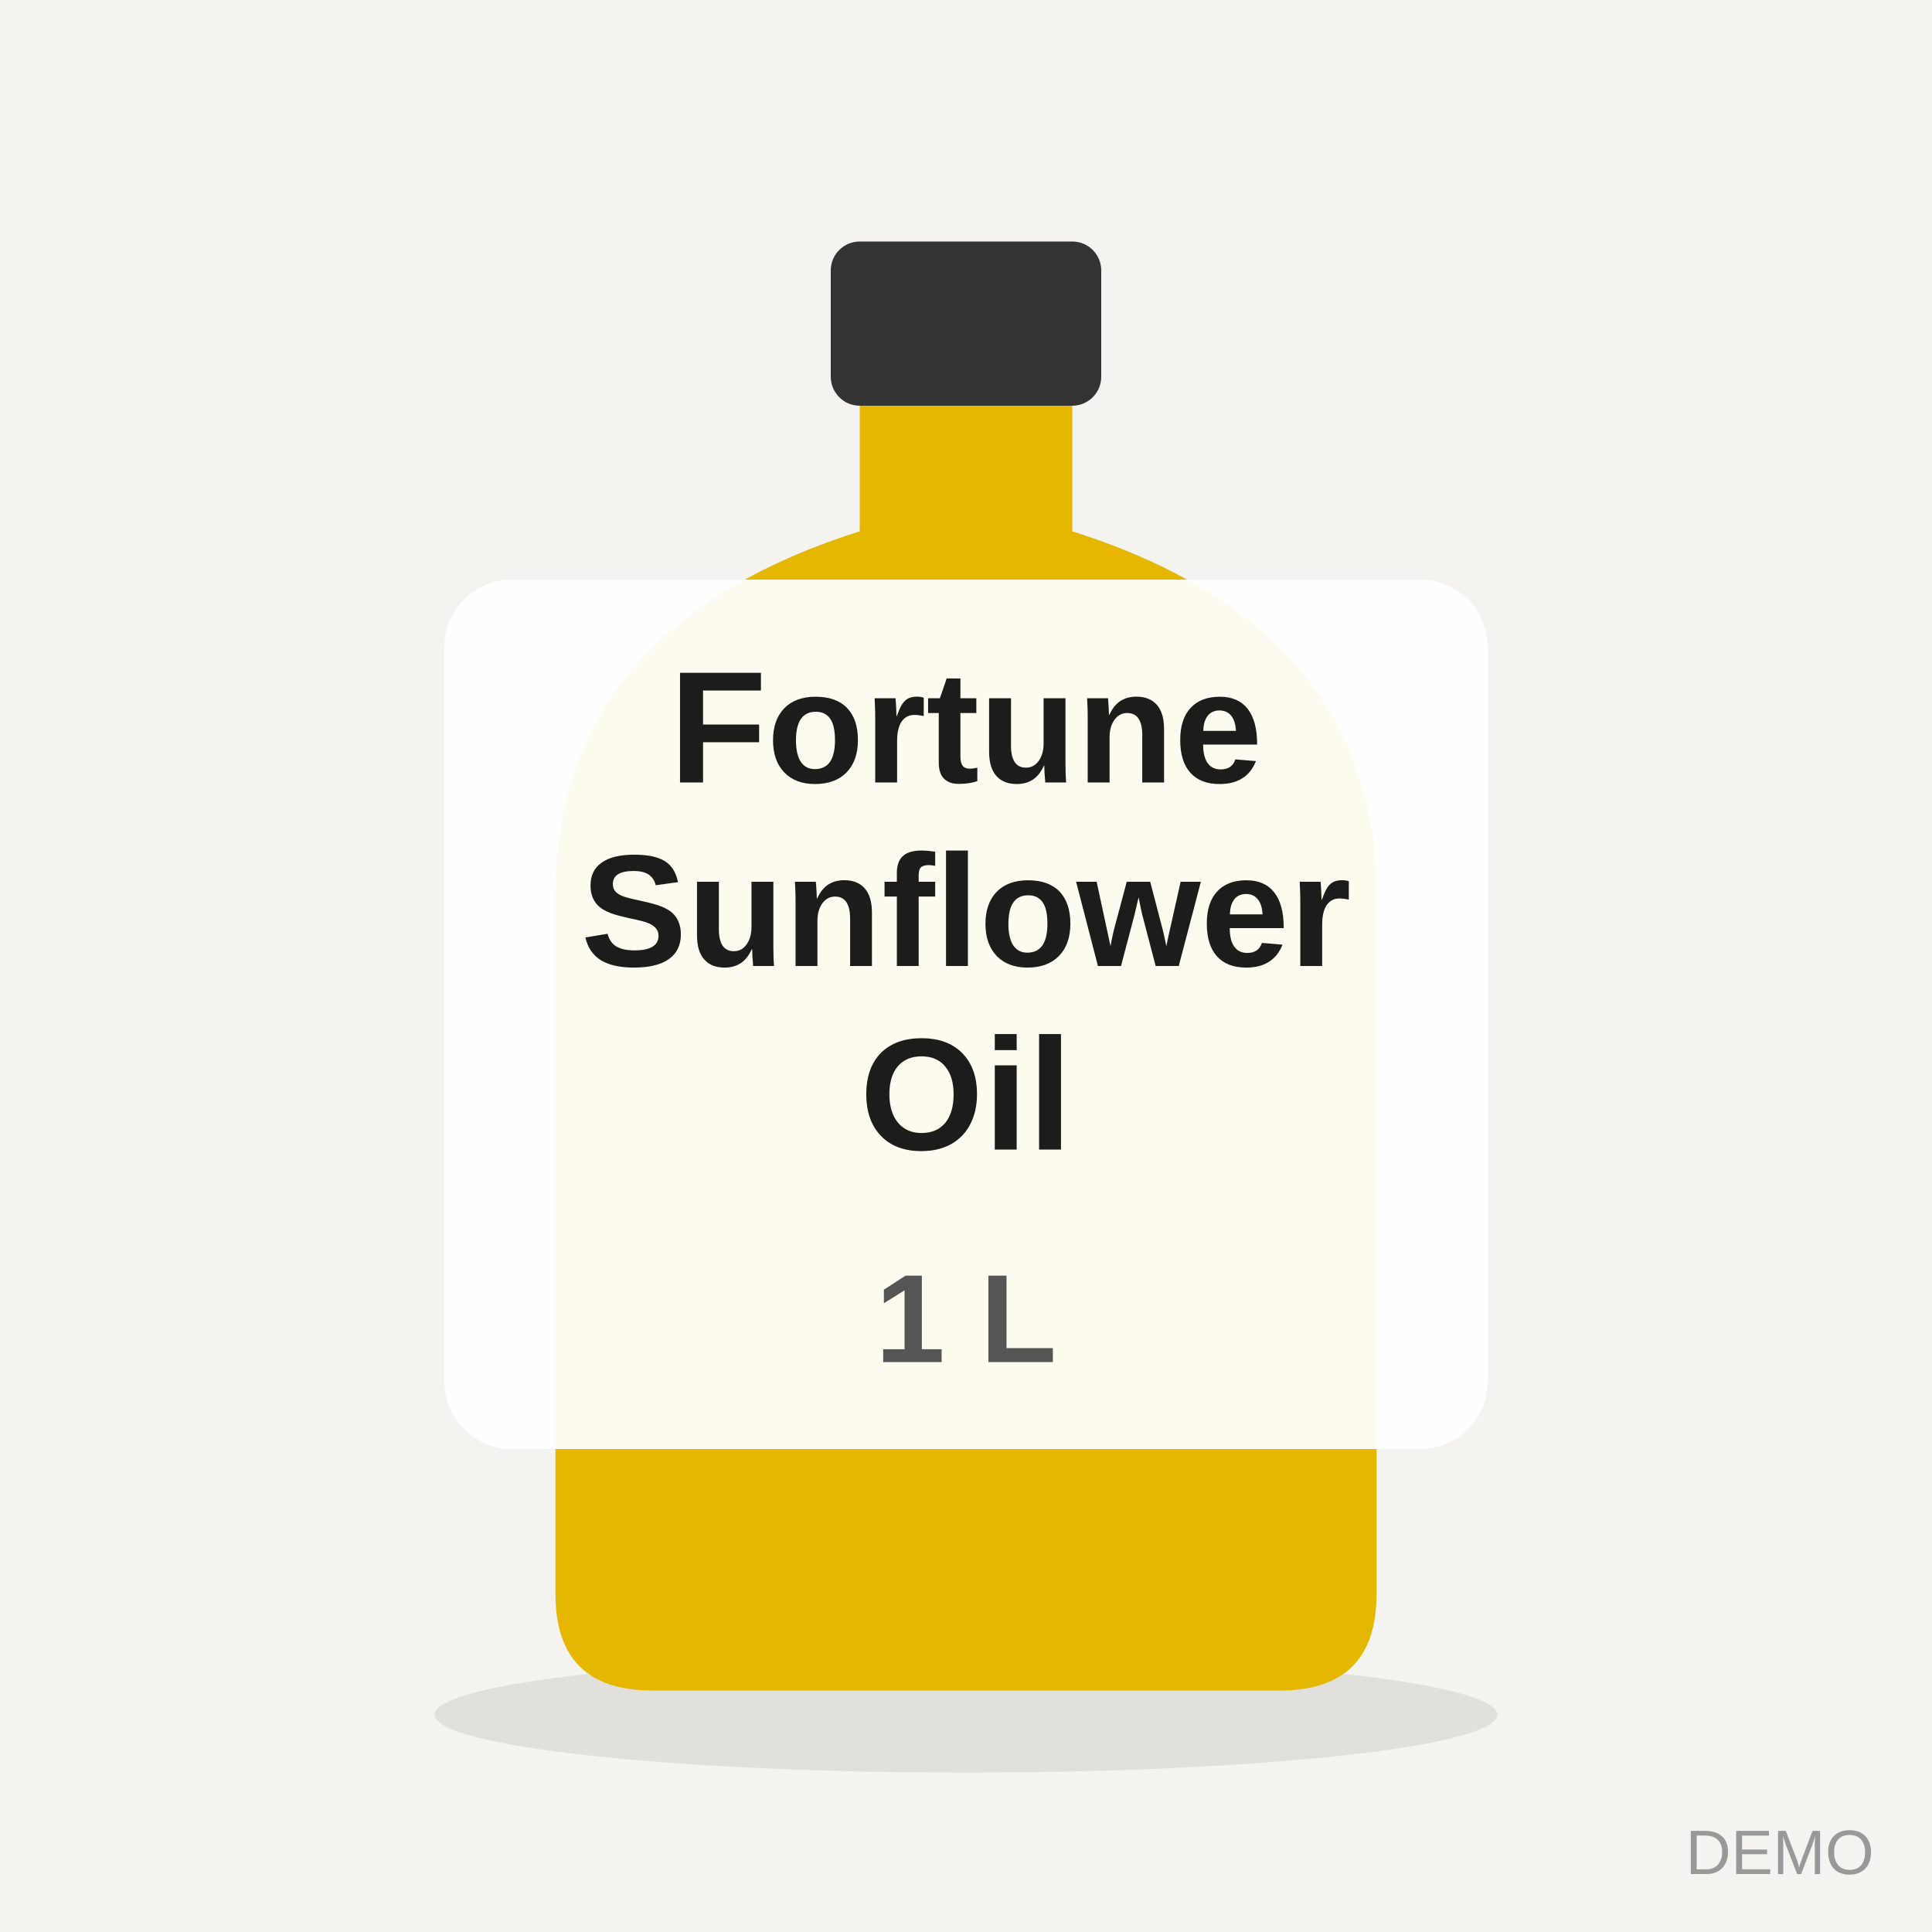
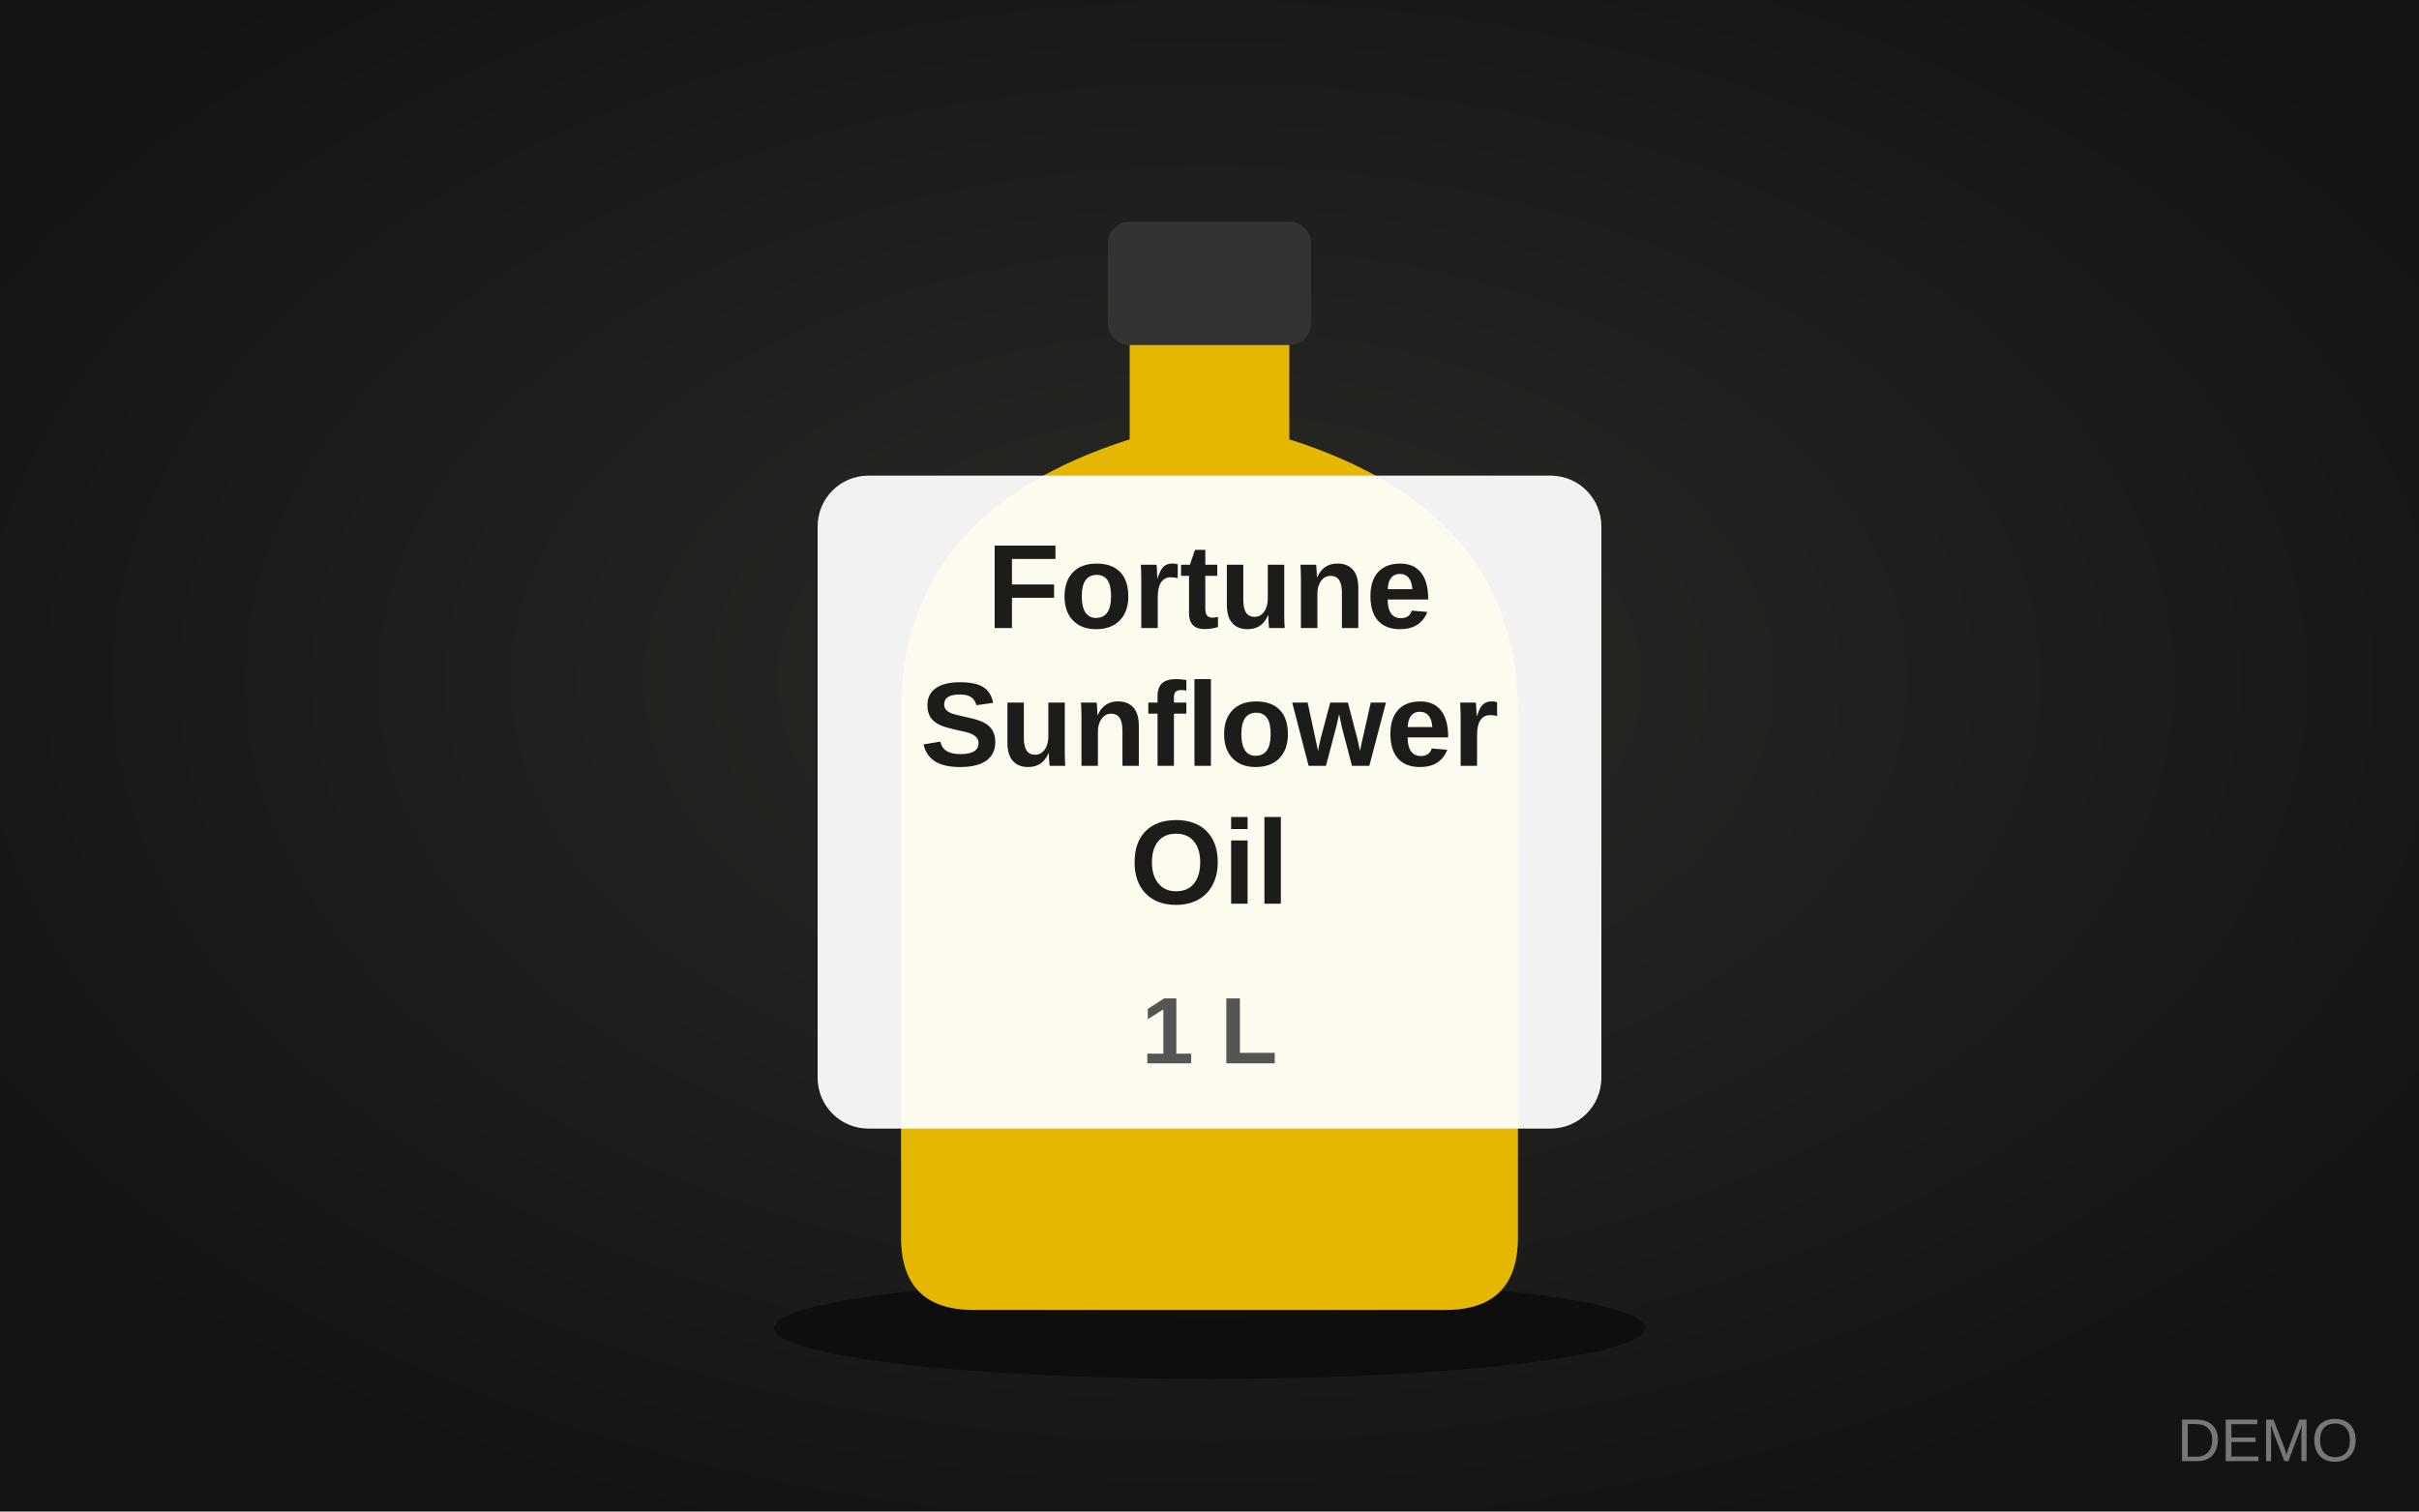
- <svg xmlns="http://www.w3.org/2000/svg" viewBox="0 0 400 400" font-family="Arial, Helvetica, sans-serif">
-   <rect width="400" height="400" fill="#F4F3EF" />
-   <ellipse cx="200" cy="355" rx="110" ry="12" fill="#000" opacity=".08" />
-   <rect x="172" y="50" width="56" height="34" rx="6" fill="#333" />
-   <path d="M178 84 L222 84 L222 110 Q285 130 285 185 L285 330 Q285 350 265 350 L135 350 Q115 350 115 330 L115 185 Q115 130 178 110 Z" fill="#E5B700" />
-   <rect x="92" y="120" width="216" height="180" rx="14" fill="#fff" opacity=".94" />
-   <g fill="#1C1C1A">
-     <text x="200" y="162" text-anchor="middle" font-size="33" font-weight="800">Fortune</text>
-     <text x="200" y="200" text-anchor="middle" font-size="33" font-weight="800">Sunflower</text>
-     <text x="200" y="238" text-anchor="middle" font-size="33" font-weight="800">Oil</text>
+ <svg xmlns="http://www.w3.org/2000/svg" viewBox="0 0 480 300" font-family="Arial, Helvetica, sans-serif">
+   <defs>
+     <radialGradient id="g" cx="50%" cy="45%" r="60%">
+       <stop offset="0" stop-color="#2A2A27" />
+       <stop offset="1" stop-color="#141413" />
+     </radialGradient>
+   </defs>
+   <rect width="480" height="300" fill="url(#g)" />
+   <g transform="translate(96 8) scale(.72)">
+     <ellipse cx="200" cy="355" rx="120" ry="14" fill="#000" opacity=".45" />
+     <rect x="172" y="50" width="56" height="34" rx="6" fill="#333" />
+     <path d="M178 84 L222 84 L222 110 Q285 130 285 185 L285 330 Q285 350 265 350 L135 350 Q115 350 115 330 L115 185 Q115 130 178 110 Z" fill="#E5B700" />
+     <rect x="92" y="120" width="216" height="180" rx="14" fill="#fff" opacity=".94" />
+     <g fill="#1C1C1A">
+       <text x="200" y="162" text-anchor="middle" font-size="33" font-weight="800">Fortune</text>
+       <text x="200" y="200" text-anchor="middle" font-size="33" font-weight="800">Sunflower</text>
+       <text x="200" y="238" text-anchor="middle" font-size="33" font-weight="800">Oil</text>
+     </g>
+     <text x="200" y="282" text-anchor="middle" font-size="26" font-weight="700" fill="#555">1 L</text>
  </g>
-   <text x="200" y="282" text-anchor="middle" font-size="26" font-weight="700" fill="#555">1 L</text>
-   <text x="388" y="388" text-anchor="end" font-size="13" fill="#999">DEMO</text>
+   <text x="468" y="290" text-anchor="end" font-size="12" fill="#777">DEMO</text>
</svg>
